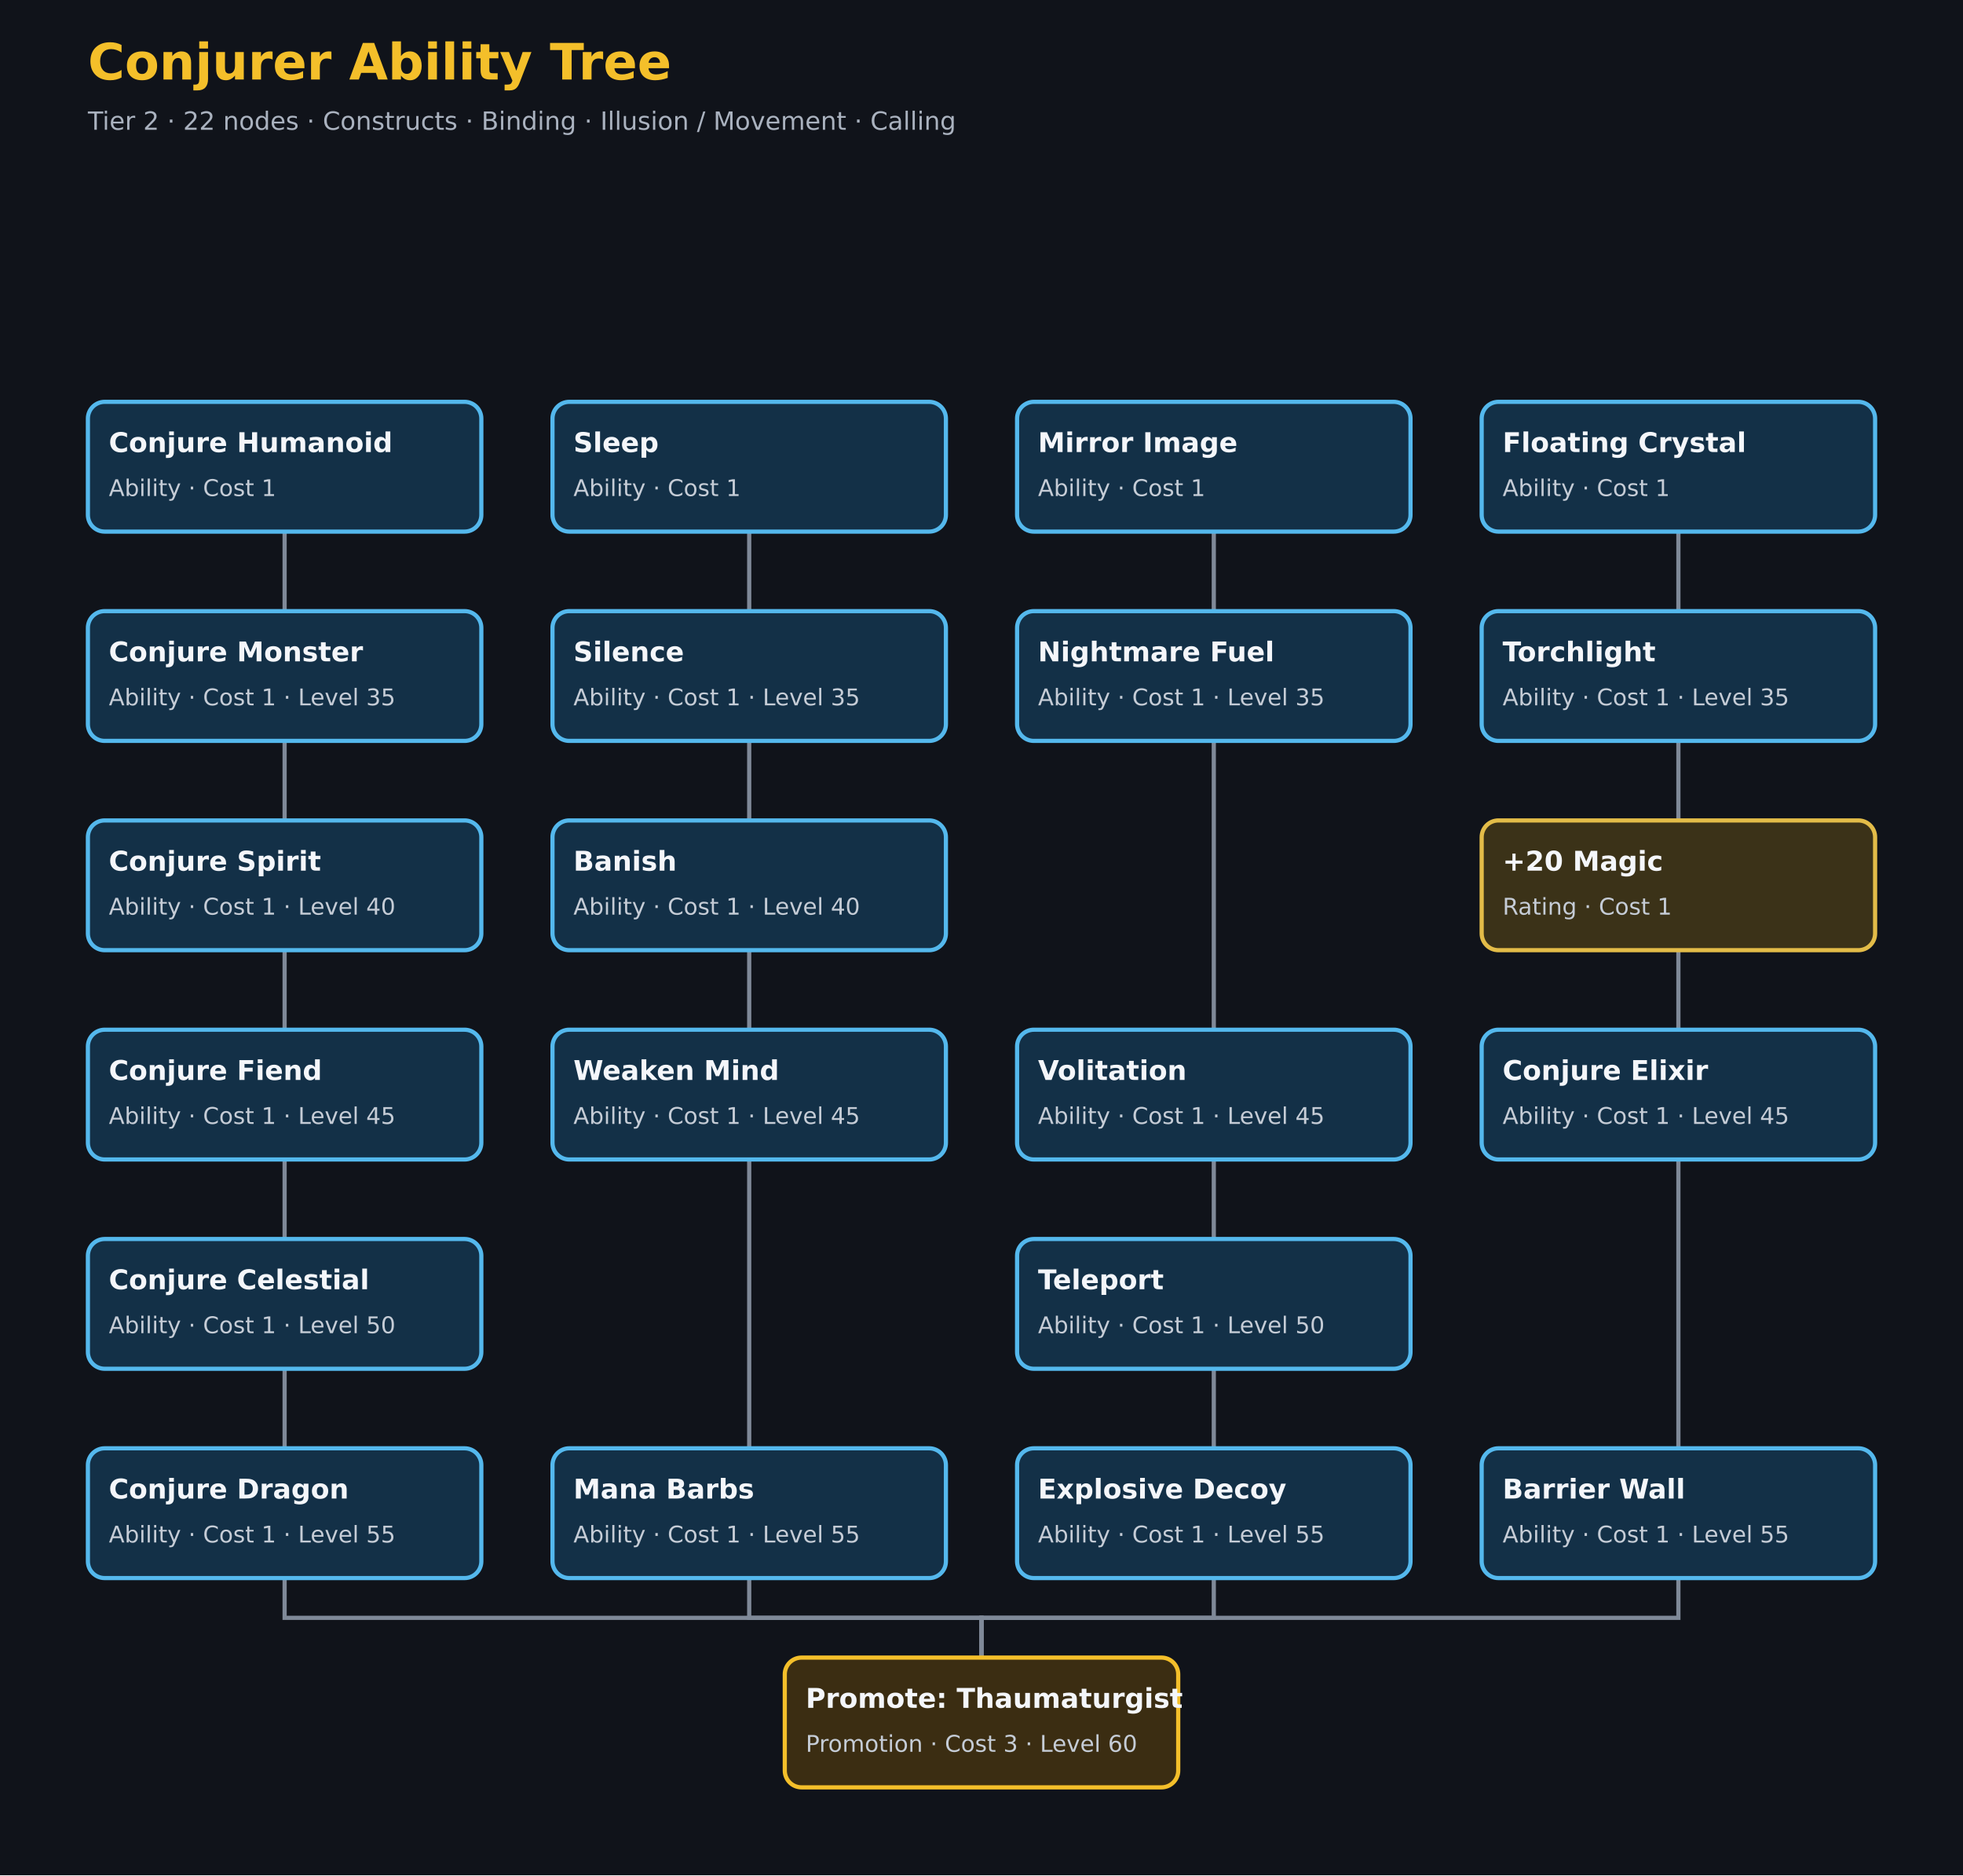
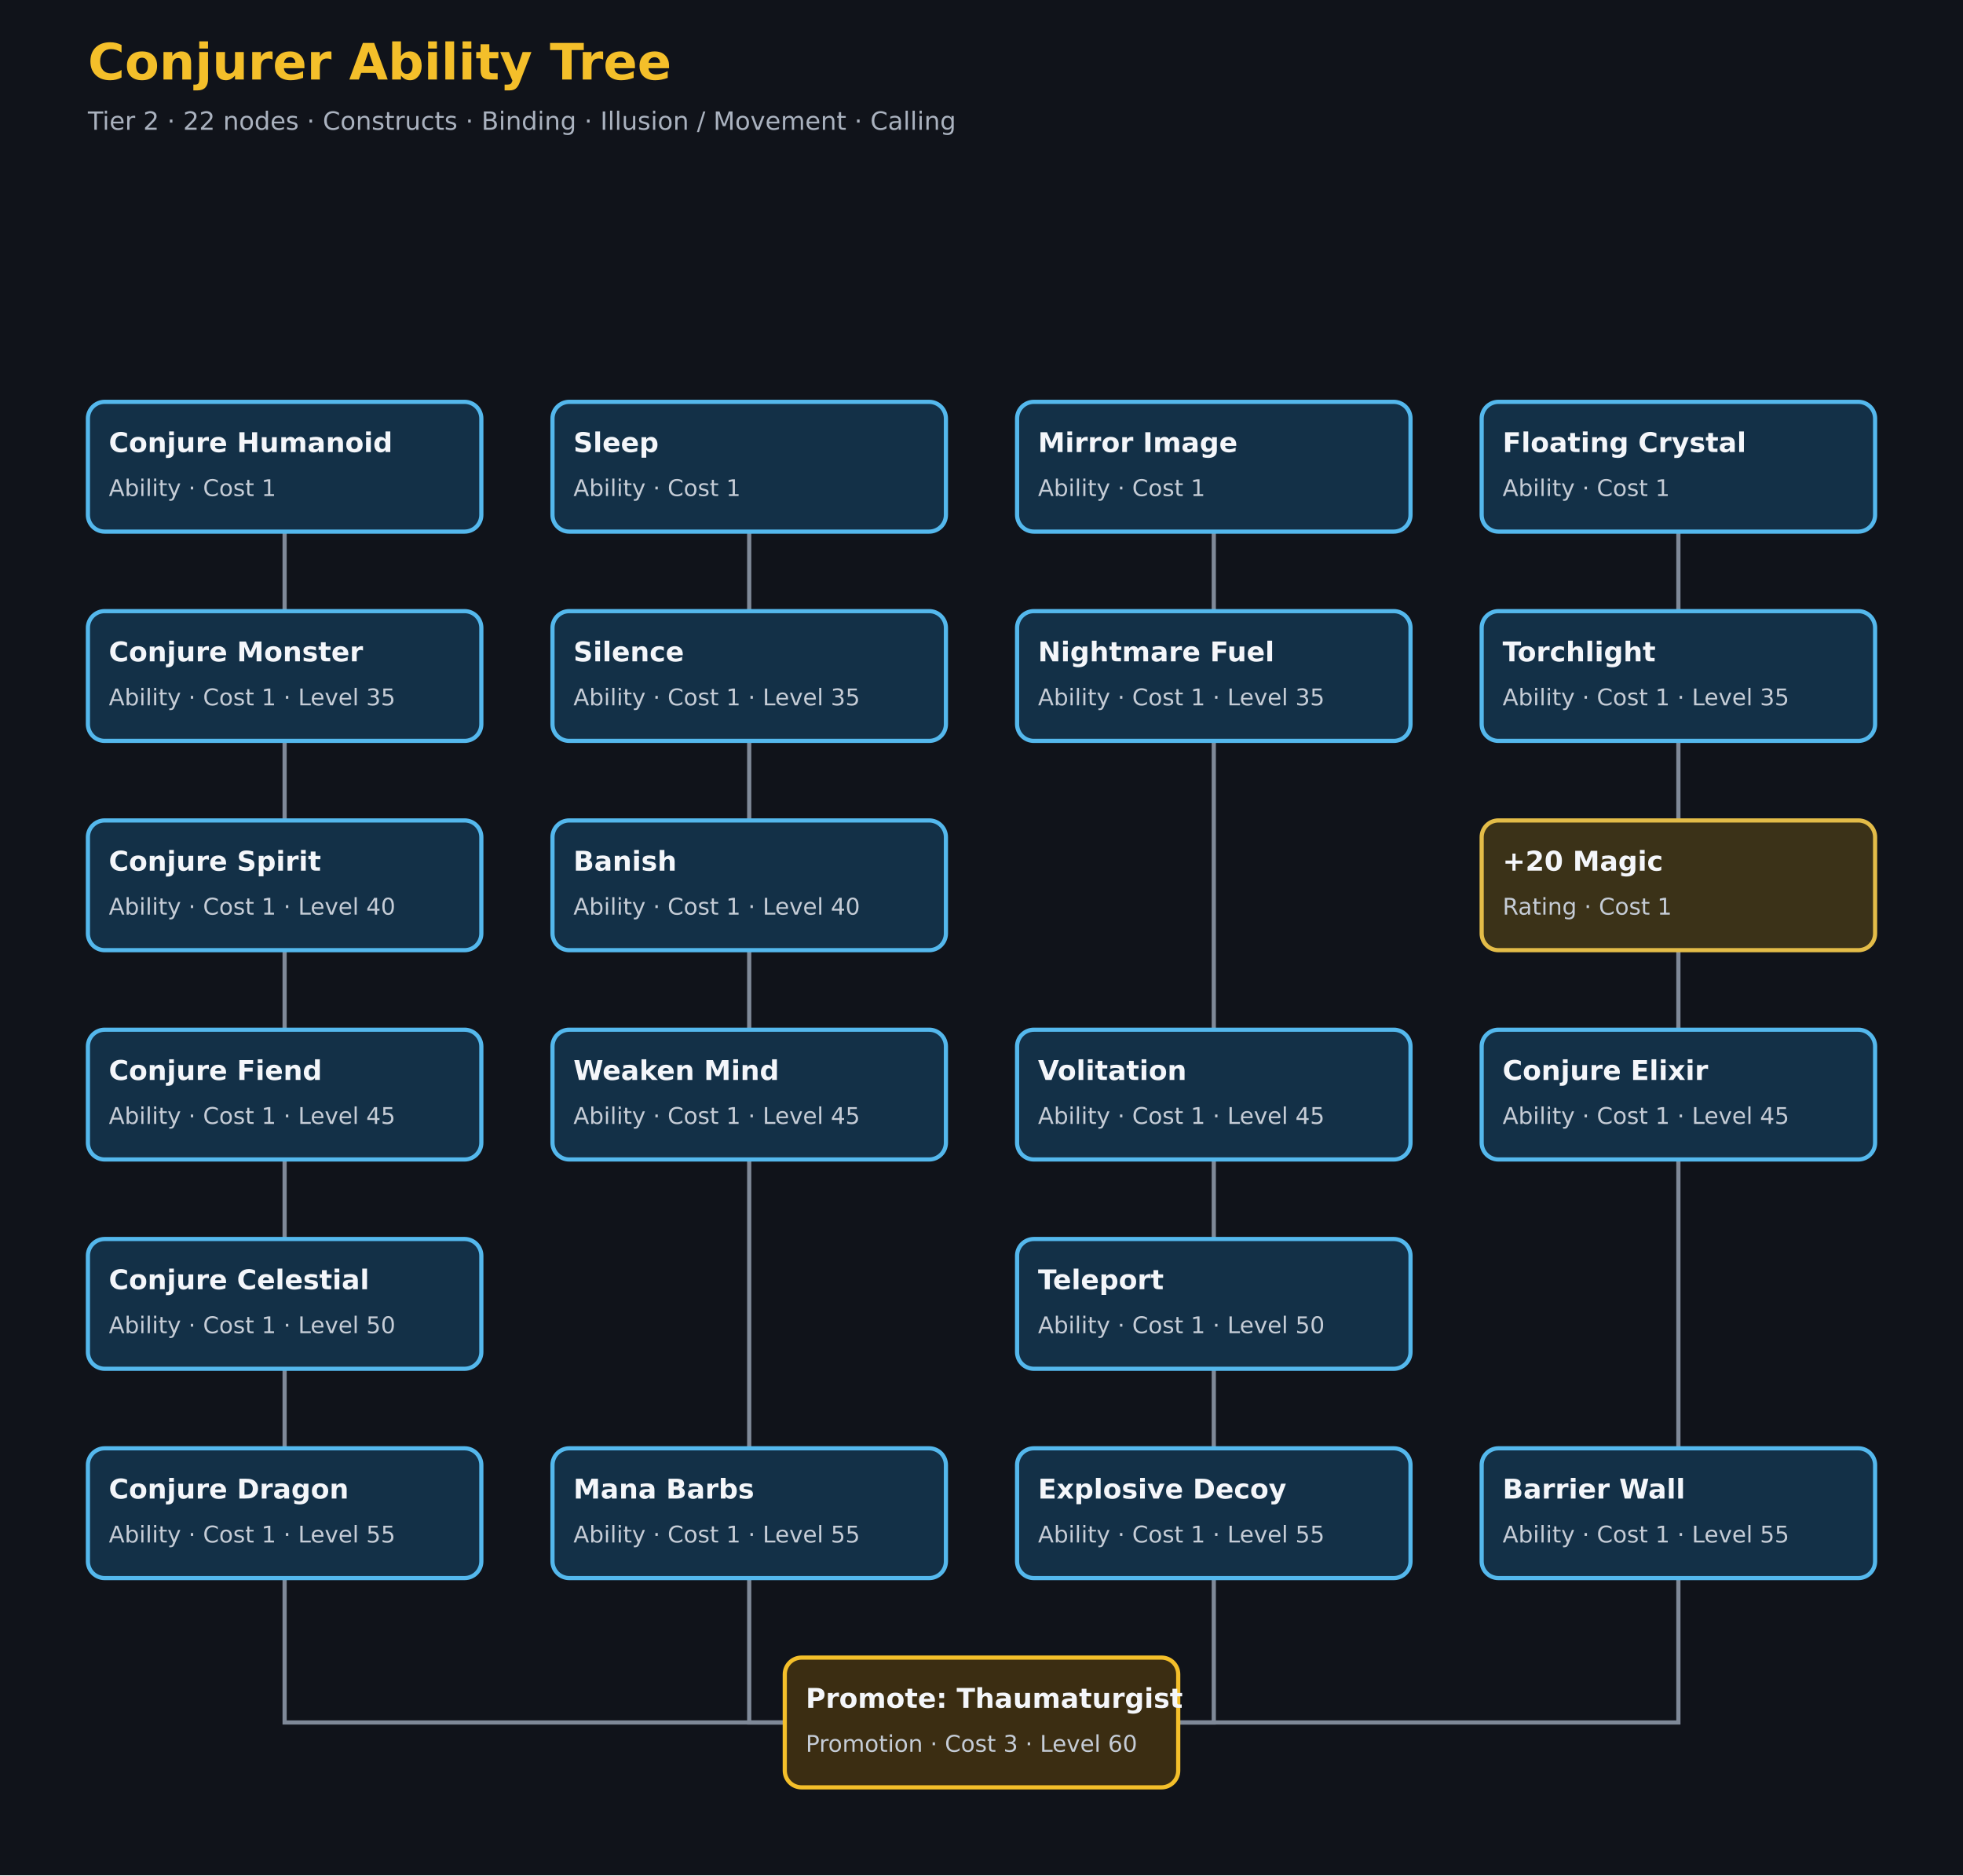
<svg xmlns="http://www.w3.org/2000/svg" width="938" height="896" viewBox="0 0 938 896">
  <style>
text{font-family:DejaVu Sans,Arial,sans-serif}
.title{fill:#f4bf2a;font-size:24px;font-weight:700}
.meta{fill:#aab2bf;font-size:12px}
.name{fill:#f4f6fa;font-size:13px;font-weight:700}
.detail{fill:#c5ccd6;font-size:11px}
.edge{fill:none;stroke:#7f8998;stroke-width:2}
</style>
  <rect width="938" height="896" fill="#10131a" />
  <text class="title" x="42" y="38">Conjurer Ability Tree</text>
  <text class="meta" x="42" y="62">Tier 2 · 22 nodes · Constructs · Binding · Illusion / Movement · Calling</text>
  <path class="edge" d="M 802.0 223.0 V 273.0 H 802.0 V 323.0" />
  <path class="edge" d="M 802.0 323.0 V 373.0 H 802.0 V 423.0" />
  <path class="edge" d="M 802.0 423.0 V 473.0 H 802.0 V 523.0" />
  <path class="edge" d="M 802.0 523.0 V 623.0 H 802.0 V 723.0" />
  <path class="edge" d="M 358.0 223.0 V 273.0 H 358.0 V 323.0" />
  <path class="edge" d="M 358.0 323.0 V 373.0 H 358.0 V 423.0" />
  <path class="edge" d="M 358.0 423.0 V 473.0 H 358.0 V 523.0" />
  <path class="edge" d="M 358.0 523.0 V 623.0 H 358.0 V 723.0" />
  <path class="edge" d="M 580.0 223.0 V 273.0 H 580.0 V 323.0" />
  <path class="edge" d="M 580.0 323.0 V 423.0 H 580.0 V 523.0" />
  <path class="edge" d="M 580.0 523.0 V 573.0 H 580.0 V 623.0" />
  <path class="edge" d="M 580.0 623.0 V 673.0 H 580.0 V 723.0" />
  <path class="edge" d="M 136.0 223.0 V 273.0 H 136.0 V 323.0" />
  <path class="edge" d="M 136.0 323.0 V 373.0 H 136.0 V 423.0" />
  <path class="edge" d="M 136.0 423.0 V 473.0 H 136.0 V 523.0" />
  <path class="edge" d="M 136.0 523.0 V 573.0 H 136.0 V 623.0" />
  <path class="edge" d="M 136.0 623.0 V 673.0 H 136.0 V 723.0" />
-   <path class="edge" d="M 802.0 723.0 V 773.0 H 469.0 V 823.0" />
-   <path class="edge" d="M 358.0 723.0 V 773.0 H 469.0 V 823.0" />
-   <path class="edge" d="M 580.0 723.0 V 773.0 H 469.0 V 823.0" />
-   <path class="edge" d="M 136.0 723.0 V 773.0 H 469.0 V 823.0" />
+   <path class="edge" d="M 802.0 723.0 V 823.0 H 469.0 V 823.0" />
+   <path class="edge" d="M 358.0 723.0 V 823.0 H 469.0 V 823.0" />
+   <path class="edge" d="M 580.0 723.0 V 823.0 H 469.0 V 823.0" />
+   <path class="edge" d="M 136.0 723.0 V 823.0 H 469.0 V 823.0" />
  <rect x="708.0" y="192.0" width="188" height="62" rx="8" fill="#133047" stroke="#54b8ed" stroke-width="2" />
  <text class="name" x="718.0" y="216.0">Floating Crystal</text>
  <text class="detail" x="718.0" y="237.0">Ability · Cost 1</text>
  <rect x="708.0" y="292.0" width="188" height="62" rx="8" fill="#133047" stroke="#54b8ed" stroke-width="2" />
  <text class="name" x="718.0" y="316.0">Torchlight</text>
  <text class="detail" x="718.0" y="337.0">Ability · Cost 1 · Level 35</text>
  <rect x="708.0" y="392.0" width="188" height="62" rx="8" fill="#3b3218" stroke="#e3bc48" stroke-width="2" />
  <text class="name" x="718.0" y="416.0">+20 Magic</text>
  <text class="detail" x="718.0" y="437.0">Rating · Cost 1</text>
  <rect x="708.0" y="492.0" width="188" height="62" rx="8" fill="#133047" stroke="#54b8ed" stroke-width="2" />
  <text class="name" x="718.0" y="516.0">Conjure Elixir</text>
  <text class="detail" x="718.0" y="537.0">Ability · Cost 1 · Level 45</text>
  <rect x="708.0" y="692.0" width="188" height="62" rx="8" fill="#133047" stroke="#54b8ed" stroke-width="2" />
  <text class="name" x="718.0" y="716.0">Barrier Wall</text>
  <text class="detail" x="718.0" y="737.0">Ability · Cost 1 · Level 55</text>
  <rect x="264.0" y="192.0" width="188" height="62" rx="8" fill="#133047" stroke="#54b8ed" stroke-width="2" />
  <text class="name" x="274.0" y="216.0">Sleep</text>
  <text class="detail" x="274.0" y="237.0">Ability · Cost 1</text>
  <rect x="264.0" y="292.0" width="188" height="62" rx="8" fill="#133047" stroke="#54b8ed" stroke-width="2" />
  <text class="name" x="274.0" y="316.0">Silence</text>
  <text class="detail" x="274.0" y="337.0">Ability · Cost 1 · Level 35</text>
  <rect x="264.0" y="392.0" width="188" height="62" rx="8" fill="#133047" stroke="#54b8ed" stroke-width="2" />
  <text class="name" x="274.0" y="416.0">Banish</text>
  <text class="detail" x="274.0" y="437.0">Ability · Cost 1 · Level 40</text>
  <rect x="264.0" y="492.0" width="188" height="62" rx="8" fill="#133047" stroke="#54b8ed" stroke-width="2" />
  <text class="name" x="274.0" y="516.0">Weaken Mind</text>
  <text class="detail" x="274.0" y="537.0">Ability · Cost 1 · Level 45</text>
  <rect x="264.0" y="692.0" width="188" height="62" rx="8" fill="#133047" stroke="#54b8ed" stroke-width="2" />
  <text class="name" x="274.0" y="716.0">Mana Barbs</text>
  <text class="detail" x="274.0" y="737.0">Ability · Cost 1 · Level 55</text>
  <rect x="486.0" y="192.0" width="188" height="62" rx="8" fill="#133047" stroke="#54b8ed" stroke-width="2" />
  <text class="name" x="496.0" y="216.0">Mirror Image</text>
  <text class="detail" x="496.0" y="237.0">Ability · Cost 1</text>
  <rect x="486.0" y="292.0" width="188" height="62" rx="8" fill="#133047" stroke="#54b8ed" stroke-width="2" />
  <text class="name" x="496.0" y="316.0">Nightmare Fuel</text>
  <text class="detail" x="496.0" y="337.0">Ability · Cost 1 · Level 35</text>
  <rect x="486.0" y="492.0" width="188" height="62" rx="8" fill="#133047" stroke="#54b8ed" stroke-width="2" />
  <text class="name" x="496.0" y="516.0">Volitation</text>
  <text class="detail" x="496.0" y="537.0">Ability · Cost 1 · Level 45</text>
  <rect x="486.0" y="592.0" width="188" height="62" rx="8" fill="#133047" stroke="#54b8ed" stroke-width="2" />
  <text class="name" x="496.0" y="616.0">Teleport</text>
  <text class="detail" x="496.0" y="637.0">Ability · Cost 1 · Level 50</text>
  <rect x="486.0" y="692.0" width="188" height="62" rx="8" fill="#133047" stroke="#54b8ed" stroke-width="2" />
  <text class="name" x="496.0" y="716.0">Explosive Decoy</text>
  <text class="detail" x="496.0" y="737.0">Ability · Cost 1 · Level 55</text>
  <rect x="42.0" y="192.0" width="188" height="62" rx="8" fill="#133047" stroke="#54b8ed" stroke-width="2" />
  <text class="name" x="52.0" y="216.0">Conjure Humanoid</text>
  <text class="detail" x="52.0" y="237.0">Ability · Cost 1</text>
  <rect x="42.0" y="292.0" width="188" height="62" rx="8" fill="#133047" stroke="#54b8ed" stroke-width="2" />
  <text class="name" x="52.0" y="316.0">Conjure Monster</text>
  <text class="detail" x="52.0" y="337.0">Ability · Cost 1 · Level 35</text>
  <rect x="42.0" y="392.0" width="188" height="62" rx="8" fill="#133047" stroke="#54b8ed" stroke-width="2" />
  <text class="name" x="52.0" y="416.0">Conjure Spirit</text>
  <text class="detail" x="52.0" y="437.0">Ability · Cost 1 · Level 40</text>
  <rect x="42.0" y="492.0" width="188" height="62" rx="8" fill="#133047" stroke="#54b8ed" stroke-width="2" />
  <text class="name" x="52.0" y="516.0">Conjure Fiend</text>
  <text class="detail" x="52.0" y="537.0">Ability · Cost 1 · Level 45</text>
  <rect x="42.0" y="592.0" width="188" height="62" rx="8" fill="#133047" stroke="#54b8ed" stroke-width="2" />
  <text class="name" x="52.0" y="616.0">Conjure Celestial</text>
  <text class="detail" x="52.0" y="637.0">Ability · Cost 1 · Level 50</text>
  <rect x="42.0" y="692.0" width="188" height="62" rx="8" fill="#133047" stroke="#54b8ed" stroke-width="2" />
  <text class="name" x="52.0" y="716.0">Conjure Dragon</text>
  <text class="detail" x="52.0" y="737.0">Ability · Cost 1 · Level 55</text>
  <rect x="375.0" y="792.0" width="188" height="62" rx="8" fill="#3b2d12" stroke="#f4bf2a" stroke-width="2" />
  <text class="name" x="385.0" y="816.0">Promote: Thaumaturgist</text>
  <text class="detail" x="385.0" y="837.0">Promotion · Cost 3 · Level 60</text>
</svg>
